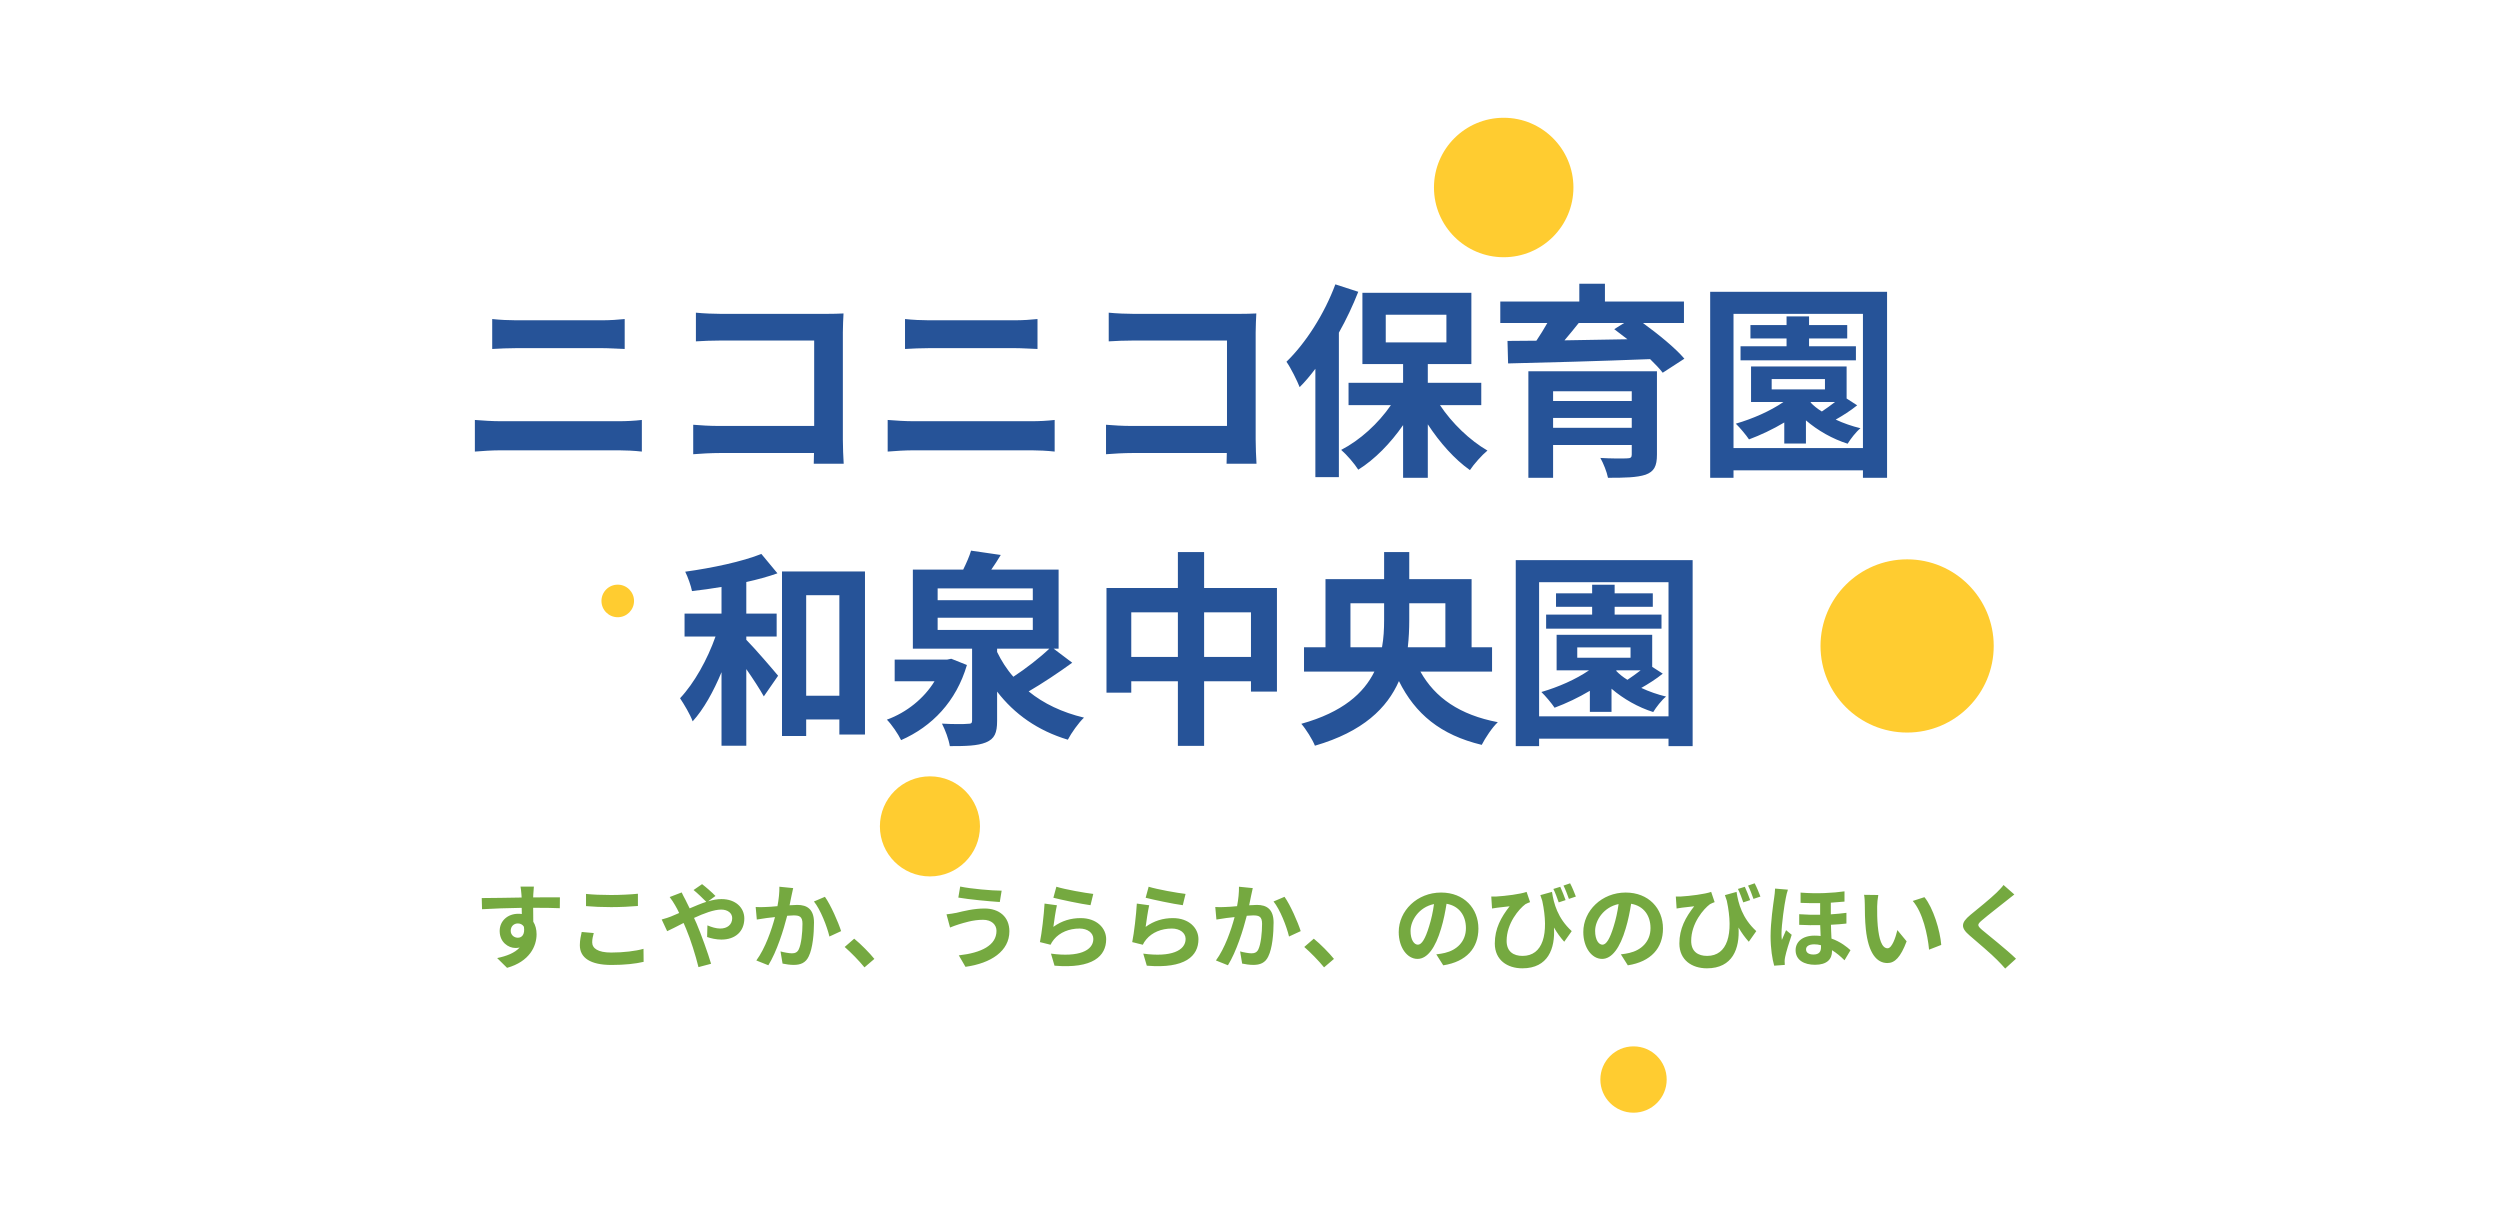
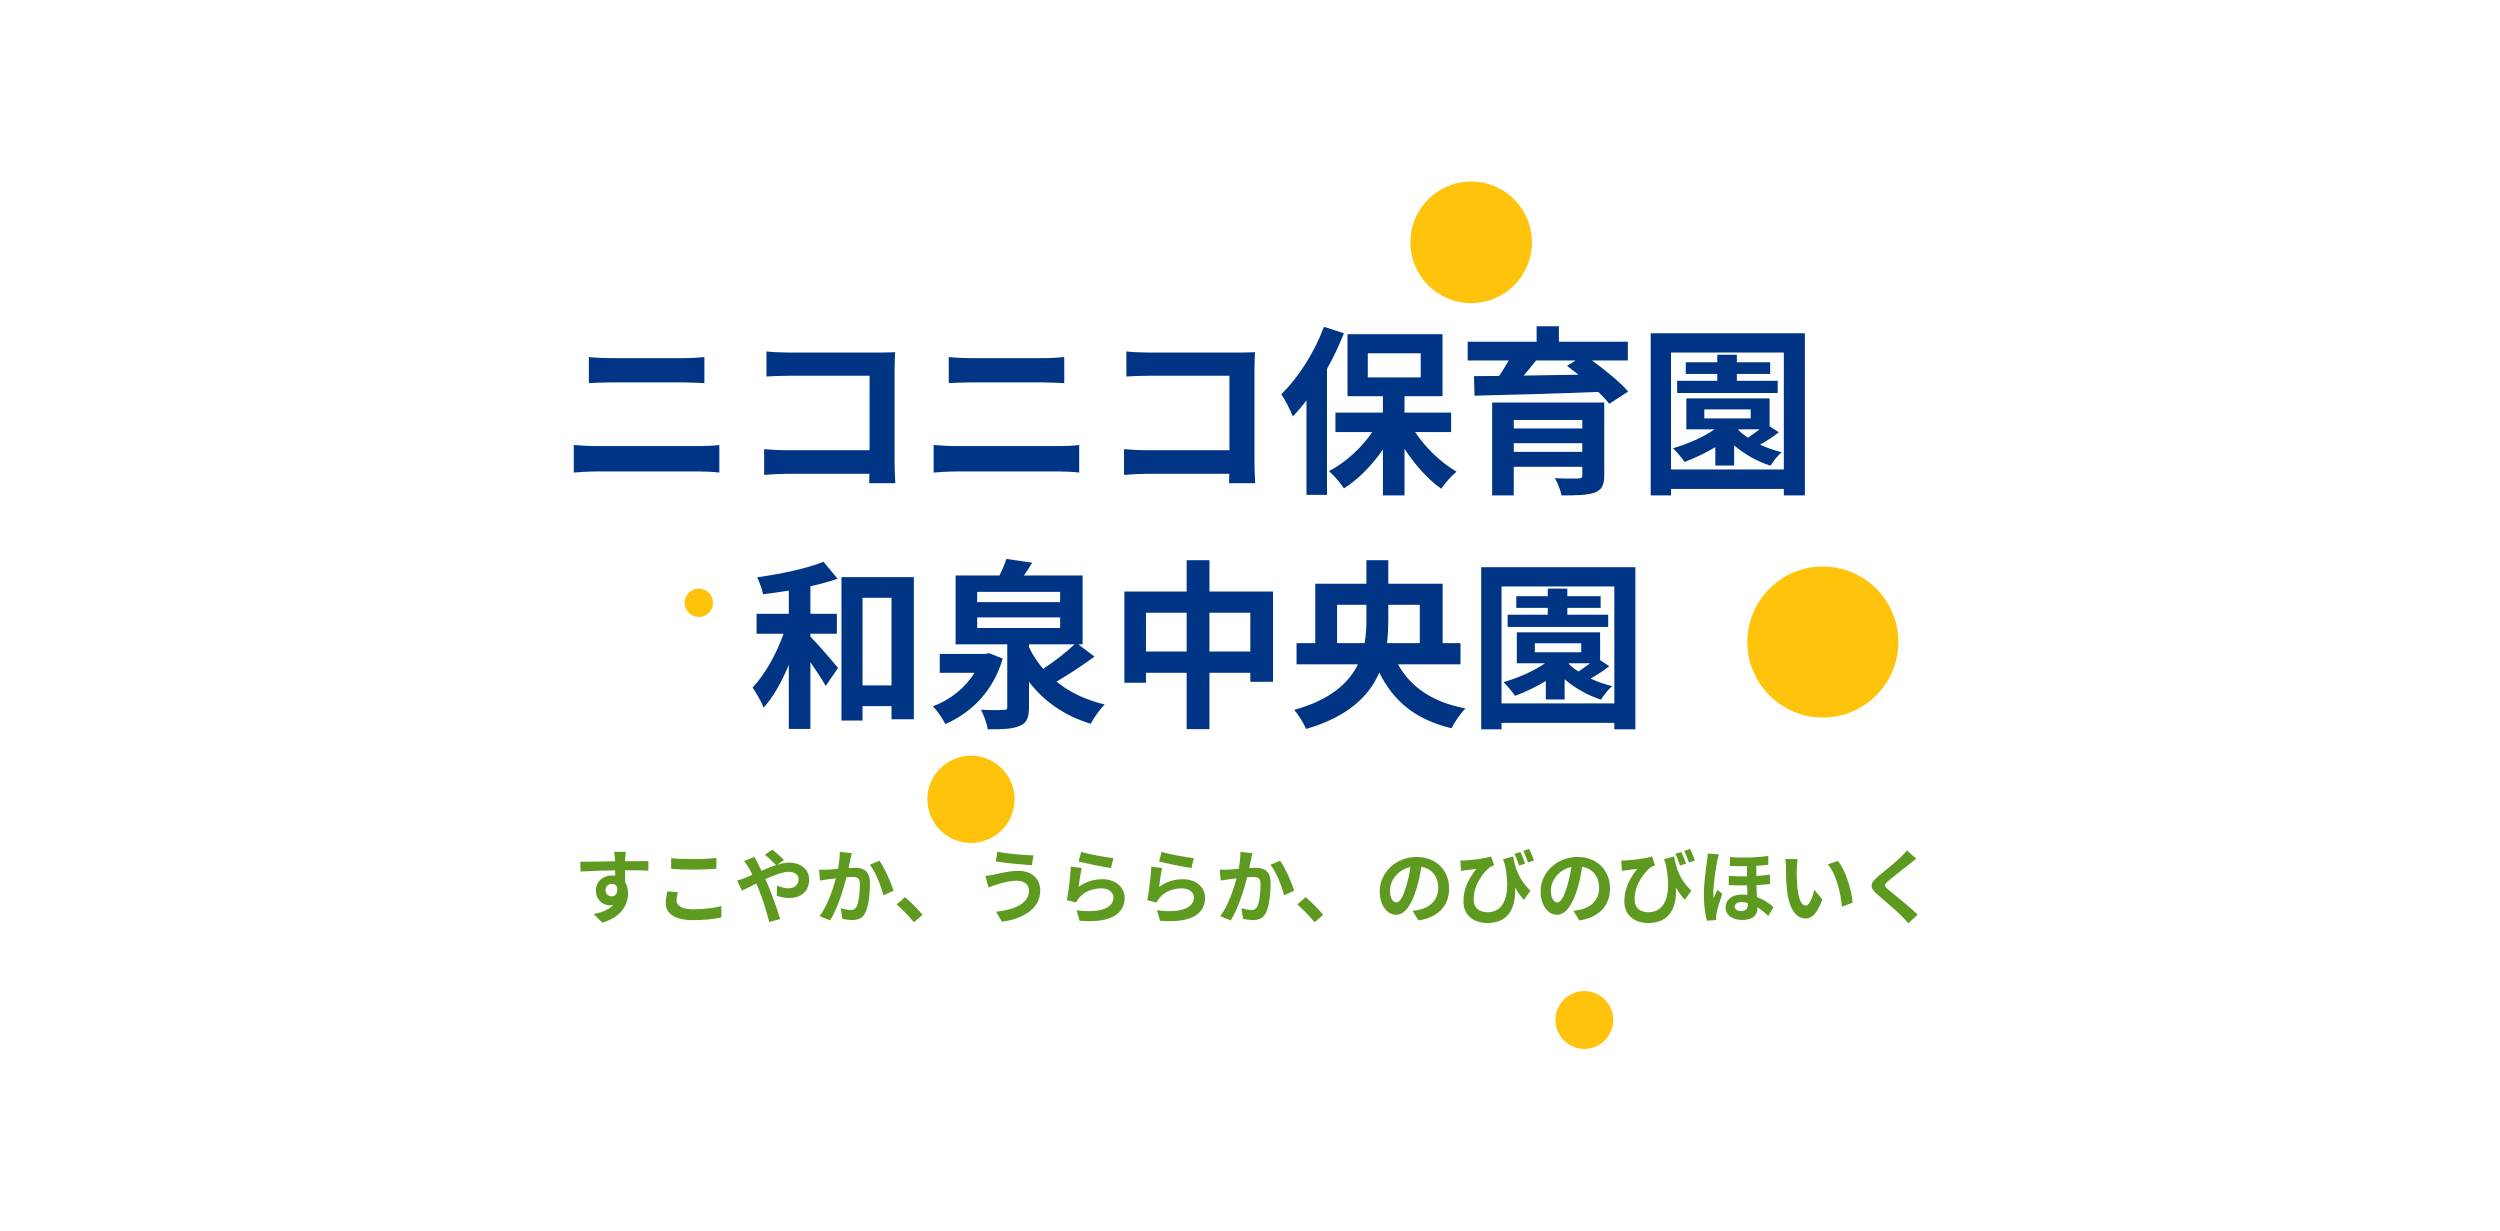
<svg xmlns="http://www.w3.org/2000/svg" width="1280" height="630" viewBox="0 0 1200 590.625" id="svg2" version="1.1">
  <defs id="defs4" />
  <g id="layer1" transform="translate(0,-461.7372)">
    <g id="g4162" transform="matrix(0.6851432,0,0,0.6851432,113.7474,425.3623)">
      <g style="display:inline" id="g4395" transform="matrix(2.690307,0,0,2.690307,92.34361,-353.7504)">
-         <g id="g4176" style="opacity:0.85;fill:#ffc30c;fill-opacity:1">
+         <g id="g4176" style="opacity:1;fill:#ffc30c;fill-opacity:1" transform="matrix(0.8717662,0,0,0.8717662,29.42684,39.93691)">
          <circle style="opacity:1;fill:#ffc30c;fill-opacity:1;stroke:none;stroke-width:14.038;stroke-linejoin:round;stroke-miterlimit:4;stroke-dasharray:none;stroke-opacity:1" id="path4257-53" cx="400.598" cy="319.437" r="22.553" />
          <circle style="opacity:1;fill:#ffc30c;fill-opacity:1;stroke:none;stroke-width:14.038;stroke-linejoin:round;stroke-miterlimit:4;stroke-dasharray:none;stroke-opacity:1" id="path4257-5-6" cx="295.543" cy="200.051" r="18.158" />
          <circle style="opacity:1;fill:#ffc30c;fill-opacity:1;stroke:none;stroke-width:14.038;stroke-linejoin:round;stroke-miterlimit:4;stroke-dasharray:none;stroke-opacity:1" id="path4257-5-5-0" cx="146.13" cy="366.422" r="13.031" />
          <circle style="opacity:1;fill:#ffc30c;fill-opacity:1;stroke:none;stroke-width:14.038;stroke-linejoin:round;stroke-miterlimit:4;stroke-dasharray:none;stroke-opacity:1" id="path4257-5-5-6-8" cx="329.351" cy="432.347" r="8.637" />
          <circle style="opacity:1;fill:#ffc30c;fill-opacity:1;stroke:none;stroke-width:14.038;stroke-linejoin:round;stroke-miterlimit:4;stroke-dasharray:none;stroke-opacity:1" id="path4257-5-5-6-0-1" cx="64.832" cy="307.716" r="4.242" />
        </g>
-         <text xml:space="preserve" style="font-style:normal;font-variant:normal;font-weight:900;font-stretch:normal;line-height:0%;font-family:'Rounded-X M+ 1c';-inkscape-font-specification:'Rounded-X M+ 1c, Heavy';text-align:center;letter-spacing:0px;word-spacing:0px;writing-mode:lr-tb;text-anchor:middle;opacity:0.85;fill:#303379;fill-opacity:1;stroke:none;stroke-width:1px;stroke-linecap:butt;stroke-linejoin:miter;stroke-opacity:1" x="228.286" y="270.802" id="text8483-8">
-           <tspan x="228.286" y="270.802" id="tspan8144-3" style="font-style:normal;font-variant:normal;font-weight:900;font-stretch:normal;font-size:53.75px;line-height:130%;font-family:'Rounded-X M+ 1c';-inkscape-font-specification:'Rounded-X M+ 1c, Heavy';text-align:center;writing-mode:lr-tb;text-anchor:middle;fill:#003586;fill-opacity:1">ニコニコ保育園</tspan>
-           <tspan id="tspan4235-0" x="228.286" y="340.677" style="font-style:normal;font-variant:normal;font-weight:900;font-stretch:normal;font-size:53.75px;line-height:130%;font-family:'Rounded-X M+ 1c';-inkscape-font-specification:'Rounded-X M+ 1c, Heavy';text-align:center;writing-mode:lr-tb;text-anchor:middle;fill:#003586;fill-opacity:1">和泉中央園</tspan>
+         <text xml:space="preserve" style="font-style:normal;font-variant:normal;font-weight:900;font-stretch:normal;font-size:10.461px;line-height:0%;font-family:'Rounded-X M+ 1c';-inkscape-font-specification:'Rounded-X M+ 1c, Heavy';text-align:center;letter-spacing:0px;word-spacing:0px;writing-mode:lr-tb;text-anchor:middle;opacity:1;fill:#303379;fill-opacity:1;stroke:none;stroke-width:0.872px;stroke-linecap:butt;stroke-linejoin:miter;stroke-opacity:1" x="228.306" y="276.013" id="text8483-8">
+           <tspan x="228.306" y="276.013" id="tspan8144-3" style="font-style:normal;font-variant:normal;font-weight:900;font-stretch:normal;font-size:46.857px;line-height:130%;font-family:'Rounded-X M+ 1c';-inkscape-font-specification:'Rounded-X M+ 1c, Heavy';text-align:center;writing-mode:lr-tb;text-anchor:middle;fill:#003586;fill-opacity:1;stroke-width:0.872px">ニコニコ保育園</tspan>
+           <tspan id="tspan4235-0" x="228.306" y="336.928" style="font-style:normal;font-variant:normal;font-weight:900;font-stretch:normal;font-size:46.857px;line-height:130%;font-family:'Rounded-X M+ 1c';-inkscape-font-specification:'Rounded-X M+ 1c, Heavy';text-align:center;writing-mode:lr-tb;text-anchor:middle;fill:#003586;fill-opacity:1;stroke-width:0.872px">和泉中央園</tspan>
        </text>
-         <text id="text4251-0" y="401.48" x="27.303" style="font-style:normal;font-variant:normal;font-weight:900;font-stretch:normal;line-height:0%;font-family:'Rounded-X M+ 1c';-inkscape-font-specification:'Rounded-X M+ 1c, Heavy';text-align:start;letter-spacing:0px;word-spacing:0px;writing-mode:lr-tb;text-anchor:start;opacity:0.85;fill:#5d9a1f;fill-opacity:1;stroke:none;stroke-width:1px;stroke-linecap:butt;stroke-linejoin:miter;stroke-opacity:1" xml:space="preserve">
-           <tspan style="font-style:normal;font-variant:normal;font-weight:900;font-stretch:normal;font-size:24.033px;line-height:125%;font-family:'Rounded-X M+ 1c';-inkscape-font-specification:'Rounded-X M+ 1c, Heavy';text-align:start;writing-mode:lr-tb;text-anchor:start;fill:#5d9a1f;fill-opacity:1" y="401.48" x="27.303" id="tspan4253-1">すこやか、うららか、のびのびほいく</tspan>
+         <text id="text4251-0" y="389.934" x="53.229" style="font-style:normal;font-variant:normal;font-weight:900;font-stretch:normal;font-size:10.461px;line-height:0%;font-family:'Rounded-X M+ 1c';-inkscape-font-specification:'Rounded-X M+ 1c, Heavy';text-align:start;letter-spacing:0px;word-spacing:0px;writing-mode:lr-tb;text-anchor:start;opacity:1;fill:#5d9a1f;fill-opacity:1;stroke:none;stroke-width:0.872px;stroke-linecap:butt;stroke-linejoin:miter;stroke-opacity:1" xml:space="preserve">
+           <tspan style="font-style:normal;font-variant:normal;font-weight:900;font-stretch:normal;font-size:20.951px;line-height:125%;font-family:'Rounded-X M+ 1c';-inkscape-font-specification:'Rounded-X M+ 1c, Heavy';text-align:start;writing-mode:lr-tb;text-anchor:start;fill:#5d9a1f;fill-opacity:1;stroke-width:0.872px" y="389.934" x="53.229" id="tspan4253-1">すこやか、うららか、のびのびほいく</tspan>
+         </text>
+       </g>
+     </g>
+     <g id="g4162-2" transform="matrix(0.6851432,0,0,0.6851432,1255.101,-98.06698)">
+       <g style="display:inline" id="g4395-3" transform="matrix(2.690307,0,0,2.690307,92.34361,-353.7504)">
+         <g id="g4176-9" style="opacity:0.85;fill:#ffc30c;fill-opacity:1">
+           <circle style="opacity:1;fill:#ffc30c;fill-opacity:1;stroke:none;stroke-width:14.038;stroke-linejoin:round;stroke-miterlimit:4;stroke-dasharray:none;stroke-opacity:1" id="path4257-53-3" cx="400.598" cy="319.437" r="22.553" />
+           <circle style="opacity:1;fill:#ffc30c;fill-opacity:1;stroke:none;stroke-width:14.038;stroke-linejoin:round;stroke-miterlimit:4;stroke-dasharray:none;stroke-opacity:1" id="path4257-5-6-2" cx="295.543" cy="200.051" r="18.158" />
+           <circle style="opacity:1;fill:#ffc30c;fill-opacity:1;stroke:none;stroke-width:14.038;stroke-linejoin:round;stroke-miterlimit:4;stroke-dasharray:none;stroke-opacity:1" id="path4257-5-5-0-8" cx="146.13" cy="366.422" r="13.031" />
+           <circle style="opacity:1;fill:#ffc30c;fill-opacity:1;stroke:none;stroke-width:14.038;stroke-linejoin:round;stroke-miterlimit:4;stroke-dasharray:none;stroke-opacity:1" id="path4257-5-5-6-8-3" cx="329.351" cy="432.347" r="8.637" />
+           <circle style="opacity:1;fill:#ffc30c;fill-opacity:1;stroke:none;stroke-width:14.038;stroke-linejoin:round;stroke-miterlimit:4;stroke-dasharray:none;stroke-opacity:1" id="path4257-5-5-6-0-1-4" cx="64.832" cy="307.716" r="4.242" />
+         </g>
+         <text xml:space="preserve" style="font-style:normal;font-variant:normal;font-weight:900;font-stretch:normal;line-height:0%;font-family:'Rounded-X M+ 1c';-inkscape-font-specification:'Rounded-X M+ 1c, Heavy';text-align:center;letter-spacing:0px;word-spacing:0px;writing-mode:lr-tb;text-anchor:middle;opacity:0.85;fill:#303379;fill-opacity:1;stroke:none;stroke-width:1px;stroke-linecap:butt;stroke-linejoin:miter;stroke-opacity:1" x="228.286" y="270.802" id="text8483-8-5">
+           <tspan x="228.286" y="270.802" id="tspan8144-3-1" style="font-style:normal;font-variant:normal;font-weight:900;font-stretch:normal;font-size:53.75px;line-height:130%;font-family:'Rounded-X M+ 1c';-inkscape-font-specification:'Rounded-X M+ 1c, Heavy';text-align:center;writing-mode:lr-tb;text-anchor:middle;fill:#003586;fill-opacity:1">ニコニコ保育園</tspan>
+           <tspan id="tspan4235-0-9" x="228.286" y="340.677" style="font-style:normal;font-variant:normal;font-weight:900;font-stretch:normal;font-size:53.75px;line-height:130%;font-family:'Rounded-X M+ 1c';-inkscape-font-specification:'Rounded-X M+ 1c, Heavy';text-align:center;writing-mode:lr-tb;text-anchor:middle;fill:#003586;fill-opacity:1">和泉中央園</tspan>
+         </text>
+         <text id="text4251-0-1" y="401.48" x="27.303" style="font-style:normal;font-variant:normal;font-weight:900;font-stretch:normal;line-height:0%;font-family:'Rounded-X M+ 1c';-inkscape-font-specification:'Rounded-X M+ 1c, Heavy';text-align:start;letter-spacing:0px;word-spacing:0px;writing-mode:lr-tb;text-anchor:start;opacity:0.85;fill:#5d9a1f;fill-opacity:1;stroke:none;stroke-width:1px;stroke-linecap:butt;stroke-linejoin:miter;stroke-opacity:1" xml:space="preserve">
+           <tspan style="font-style:normal;font-variant:normal;font-weight:900;font-stretch:normal;font-size:24.033px;line-height:125%;font-family:'Rounded-X M+ 1c';-inkscape-font-specification:'Rounded-X M+ 1c, Heavy';text-align:start;writing-mode:lr-tb;text-anchor:start;fill:#5d9a1f;fill-opacity:1" y="401.48" x="27.303" id="tspan4253-1-8">すこやか、うららか、のびのびほいく</tspan>
        </text>
      </g>
    </g>
  </g>
</svg>
